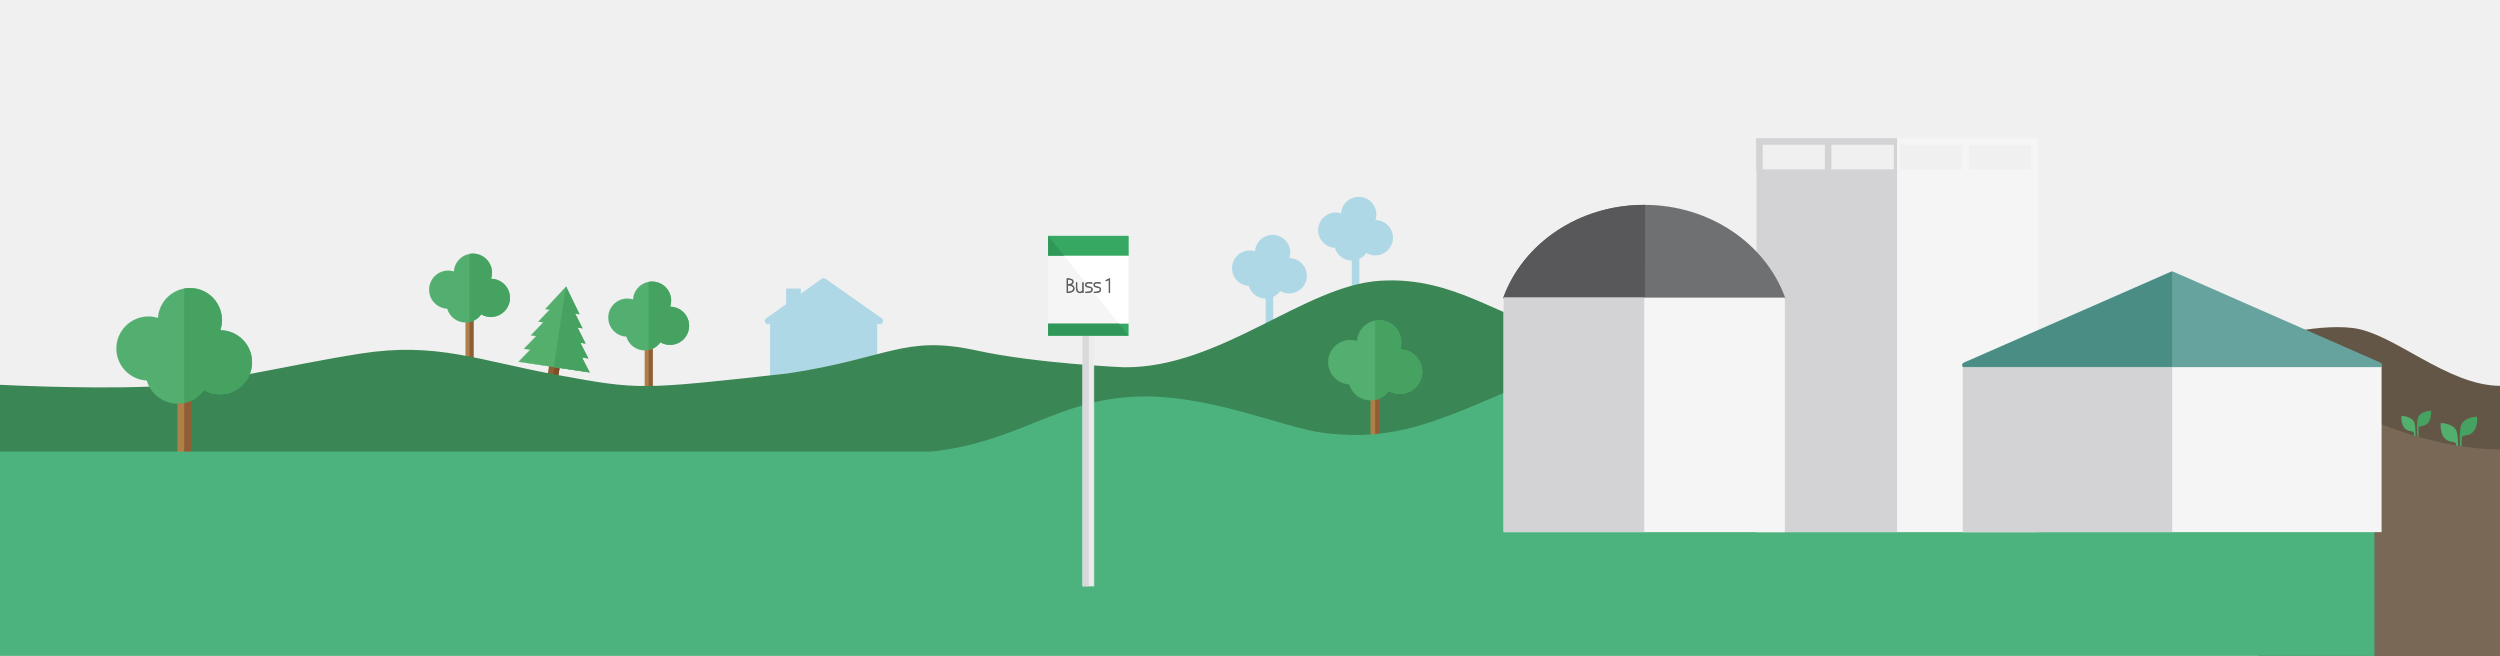
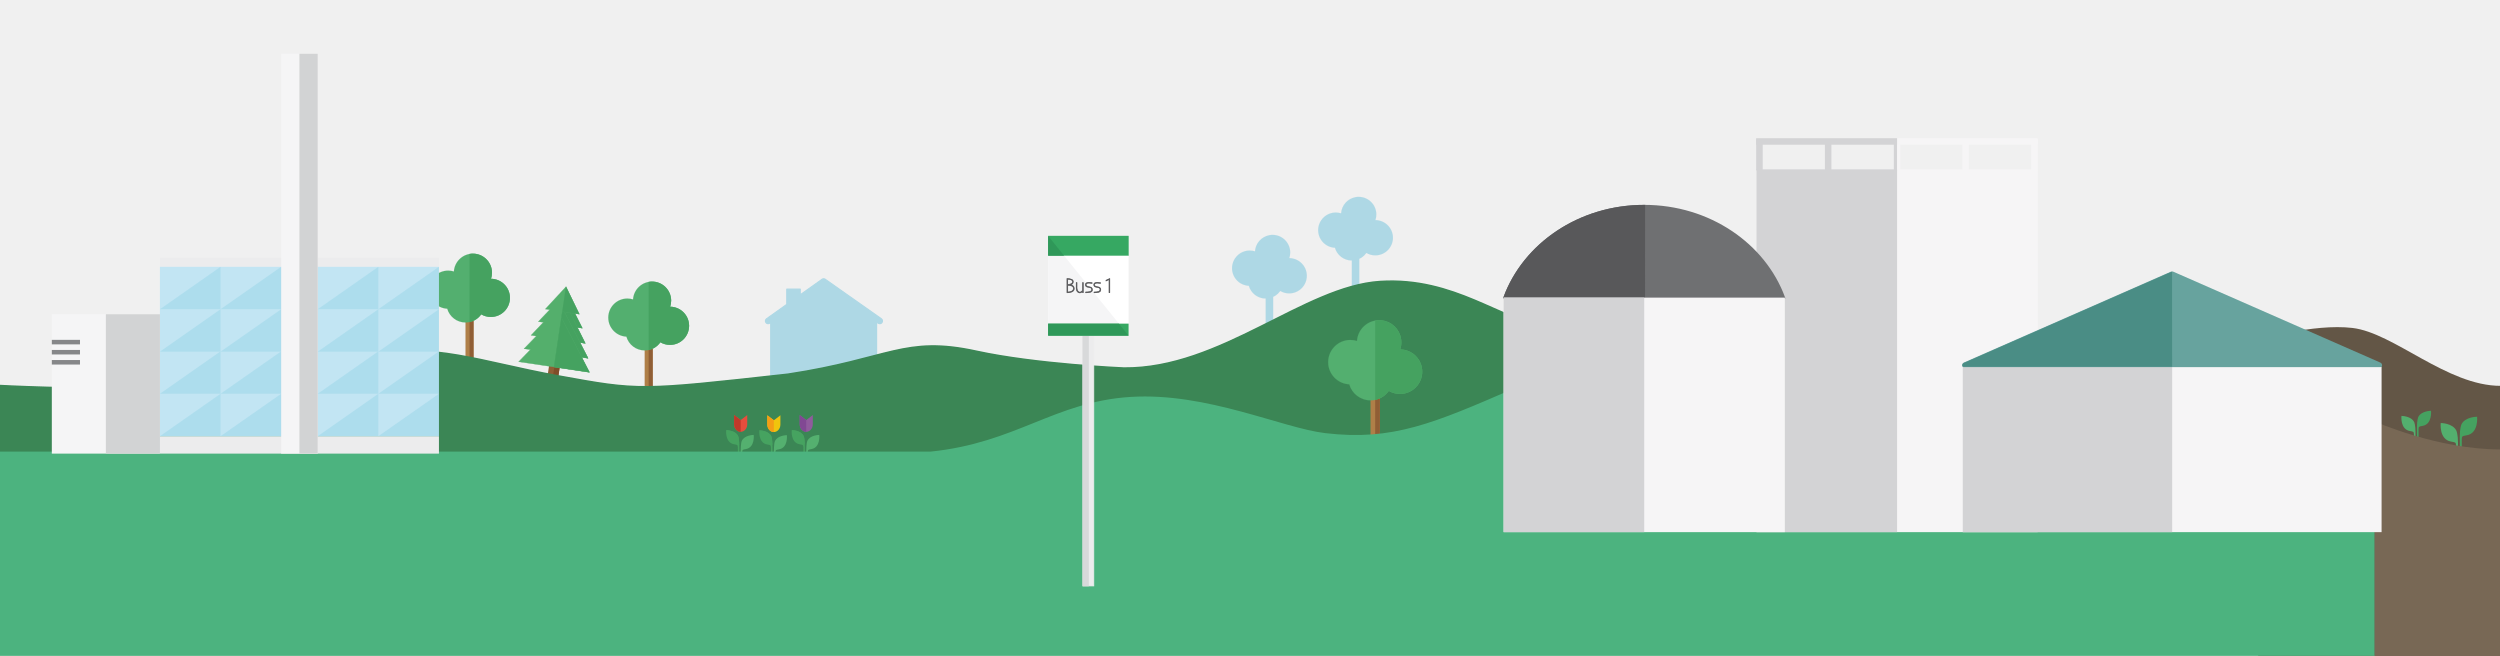
<svg xmlns="http://www.w3.org/2000/svg" version="1.1" id="Lager_1" x="0px" y="0px" width="841.891px" height="220.873px" viewBox="0 0 841.891 220.873" enable-background="new 0 0 841.891 220.873" xml:space="preserve">
-   <path fill="#AED8E5" stroke="#AED8E5" stroke-width="0.024" stroke-linecap="round" stroke-linejoin="round" stroke-miterlimit="10" d="  M420.844,84.376c0.622,0,1.221,0.096,1.782,0.271c0.176-2.742,2.217-4.97,4.867-5.448c0-0.001,0-0.009,0-0.009  c0.385-0.11,1.057-0.093,1.057-0.093c3.277,0,5.936,2.657,5.936,5.937c0,0.664-0.109,1.3-0.31,1.896  c3.263,0.019,5.902,2.668,5.902,5.936c0,3.279-2.657,5.937-5.937,5.937c-1.1,0-2.127-0.299-3.01-0.819  c-0.188,0.271-0.406,0.519-0.636,0.755c-0.053,0.053-0.104,0.105-0.157,0.157c-0.233,0.221-0.48,0.428-0.747,0.609  c-0.043,0.029-0.089,0.054-0.133,0.082c-0.245,0.157-0.5,0.294-0.766,0.413c-0.006,0.004-0.01,0.009-0.017,0.011h0.07v12.134h-1.255  h-1.254v-11.609c-2.7-0.008-4.978-1.819-5.688-4.293c-3.144-0.153-5.643-2.75-5.643-5.93  C414.907,87.034,417.565,84.376,420.844,84.376z" />
-   <path fill="#AED8E5" stroke="#AED8E5" stroke-width="0.024" stroke-linecap="round" stroke-linejoin="round" stroke-miterlimit="10" d="  M449.844,71.571c0.622,0,1.221,0.096,1.782,0.271c0.176-2.742,2.217-4.97,4.867-5.448c0-0.001,0-0.009,0-0.009  c0.385-0.11,1.057-0.093,1.057-0.093c3.277,0,5.936,2.657,5.936,5.937c0,0.664-0.109,1.3-0.31,1.896  c3.263,0.019,5.902,2.668,5.902,5.936c0,3.279-2.657,5.937-5.937,5.937c-1.1,0-2.127-0.299-3.01-0.819  c-0.188,0.271-0.406,0.519-0.636,0.755c-0.053,0.053-0.104,0.105-0.157,0.157c-0.233,0.221-0.48,0.428-0.747,0.609  c-0.043,0.029-0.089,0.054-0.133,0.082c-0.245,0.157-0.5,0.294-0.766,0.413c-0.006,0.004-0.01,0.009-0.017,0.011h0.07V99.34h-1.255  h-1.254V87.73c-2.7-0.008-4.978-1.819-5.688-4.293c-3.144-0.153-5.643-2.75-5.643-5.93  C443.907,74.229,446.565,71.571,449.844,71.571z" />
-   <path fill="#AED8E5" stroke="#AED8E5" stroke-width="0.404" stroke-linecap="round" stroke-linejoin="round" stroke-miterlimit="10" d="  M296.794,107.349l-18.9-13.301c-0.315-0.222-0.736-0.222-1.051,0.004l-7.366,5.24v-1.915h-4.52v5.131l-6.809,4.844  c-0.409,0.291-0.505,0.859-0.214,1.269c0.292,0.409,0.858,0.506,1.269,0.213l0.345-0.244v18.402h35.646v-18.544l0.554,0.39  c0.159,0.111,0.342,0.165,0.522,0.165c0.286,0,0.567-0.134,0.745-0.386C297.303,108.205,297.204,107.638,296.794,107.349z" />
+   <path fill="#AED8E5" stroke="#AED8E5" stroke-width="0.024" stroke-linecap="round" stroke-linejoin="round" stroke-miterlimit="10" d="  M420.844,84.376c0.622,0,1.221,0.096,1.782,0.271c0.176-2.742,2.217-4.97,4.866-5.448c0-0.001,0-0.009,0-0.009  c0.386-0.11,1.058-0.093,1.058-0.093c3.276,0,5.936,2.657,5.936,5.937c0,0.664-0.108,1.3-0.31,1.896  c3.263,0.019,5.901,2.668,5.901,5.936c0,3.279-2.656,5.937-5.937,5.937c-1.1,0-2.127-0.299-3.01-0.819  c-0.188,0.271-0.406,0.519-0.637,0.755c-0.053,0.053-0.104,0.105-0.156,0.157c-0.233,0.221-0.48,0.428-0.747,0.609  c-0.043,0.029-0.089,0.054-0.134,0.082c-0.244,0.157-0.5,0.294-0.766,0.413c-0.006,0.004-0.01,0.009-0.017,0.011h0.069v12.134  h-1.255h-1.254v-11.609c-2.7-0.008-4.978-1.819-5.688-4.293c-3.145-0.153-5.644-2.75-5.644-5.93  C414.907,87.034,417.565,84.376,420.844,84.376z" />
+   <path fill="#AED8E5" stroke="#AED8E5" stroke-width="0.024" stroke-linecap="round" stroke-linejoin="round" stroke-miterlimit="10" d="  M449.844,71.571c0.622,0,1.221,0.096,1.782,0.271c0.176-2.742,2.217-4.97,4.866-5.448c0-0.001,0-0.009,0-0.009  c0.386-0.11,1.058-0.093,1.058-0.093c3.276,0,5.936,2.657,5.936,5.937c0,0.664-0.108,1.3-0.31,1.896  c3.263,0.019,5.901,2.668,5.901,5.936c0,3.279-2.656,5.937-5.937,5.937c-1.1,0-2.127-0.299-3.01-0.819  c-0.188,0.271-0.406,0.519-0.637,0.755c-0.053,0.053-0.104,0.105-0.156,0.157c-0.233,0.221-0.48,0.428-0.747,0.609  c-0.043,0.029-0.089,0.054-0.134,0.082c-0.244,0.157-0.5,0.294-0.766,0.413c-0.006,0.004-0.01,0.009-0.017,0.011h0.069V99.34h-1.255  h-1.254V87.73c-2.7-0.008-4.978-1.819-5.688-4.293c-3.145-0.153-5.644-2.75-5.644-5.93  C443.906,74.229,446.565,71.571,449.844,71.571z" />
+   <path fill="#AED8E5" stroke="#AED8E5" stroke-width="0.404" stroke-linecap="round" stroke-linejoin="round" stroke-miterlimit="10" d="  M296.794,107.349l-18.9-13.301c-0.314-0.222-0.735-0.222-1.051,0.004l-7.366,5.24v-1.915h-4.52v5.131l-6.81,4.844  c-0.408,0.291-0.505,0.859-0.214,1.269c0.292,0.409,0.858,0.506,1.27,0.213l0.345-0.244v18.402h35.646v-18.544l0.555,0.39  c0.159,0.111,0.342,0.165,0.521,0.165c0.286,0,0.567-0.134,0.745-0.386C297.303,108.205,297.204,107.638,296.794,107.349z" />
  <g>
    <g id="Träd_14_">
-       <rect x="156.758" y="108.027" fill="#AF7F48" width="2.71" height="13.112" />
-       <rect x="158.112" y="108.027" fill="#905E35" width="1.355" height="13.112" />
-       <path fill="#53AF6F" stroke="#53AF6F" stroke-width="0.026" stroke-linecap="round" stroke-linejoin="round" stroke-miterlimit="10" d="    M144.513,97.549c0-3.543,2.872-6.415,6.415-6.415c0.671,0,1.318,0.104,1.926,0.294c0.215-3.349,2.998-5.998,6.4-5.998    c3.543,0,6.415,2.872,6.415,6.415c0,0.717-0.119,1.405-0.336,2.049c3.526,0.021,6.379,2.885,6.379,6.415    c0,3.544-2.872,6.415-6.415,6.415c-1.188,0-2.3-0.323-3.253-0.886c-1.159,1.667-3.087,2.758-5.27,2.758    c-2.927,0-5.395-1.961-6.165-4.64C147.215,103.79,144.513,100.985,144.513,97.549z" />
-       <path fill="#45A260" stroke="#45A260" stroke-width="0.026" stroke-linecap="round" stroke-linejoin="round" stroke-miterlimit="10" d="    M159.255,85.43c3.543,0,6.415,2.872,6.415,6.415c0,0.717-0.119,1.405-0.336,2.049c3.526,0.021,6.379,2.885,6.379,6.415    c0,3.544-2.872,6.415-6.415,6.415c-1.188,0-2.3-0.323-3.253-0.886c-0.915,1.316-2.311,2.274-3.932,2.618c0,0,0-22.788,0-22.926    C158.528,85.411,159.255,85.43,159.255,85.43z" />
+       <rect x="156.758" y="108.027" fill="#AF7F48" width="2.71" height="13.113" />
+       <rect x="158.112" y="108.027" fill="#905E35" width="1.355" height="13.113" />
+       <path fill="#53AF6F" stroke="#53AF6F" stroke-width="0.026" stroke-linecap="round" stroke-linejoin="round" stroke-miterlimit="10" d="    M144.513,97.549c0-3.543,2.872-6.415,6.415-6.415c0.671,0,1.318,0.104,1.926,0.294c0.215-3.349,2.998-5.998,6.4-5.998    c3.543,0,6.415,2.872,6.415,6.415c0,0.717-0.119,1.405-0.336,2.049c3.525,0.021,6.379,2.885,6.379,6.415    c0,3.544-2.872,6.415-6.415,6.415c-1.188,0-2.3-0.323-3.253-0.886c-1.159,1.667-3.087,2.758-5.271,2.758    c-2.927,0-5.395-1.961-6.165-4.64C147.215,103.79,144.513,100.985,144.513,97.549z" />
+       <path fill="#45A260" stroke="#45A260" stroke-width="0.026" stroke-linecap="round" stroke-linejoin="round" stroke-miterlimit="10" d="    M159.255,85.43c3.543,0,6.415,2.872,6.415,6.415c0,0.717-0.119,1.405-0.336,2.049c3.525,0.021,6.379,2.885,6.379,6.415    c0,3.544-2.872,6.415-6.415,6.415c-1.188,0-2.3-0.323-3.253-0.886c-0.915,1.316-2.312,2.274-3.933,2.618c0,0,0-22.788,0-22.926    C158.528,85.411,159.255,85.43,159.255,85.43z" />
    </g>
    <g id="Träd_15_">
-       <rect x="217.091" y="117.434" fill="#AF7F48" width="2.71" height="13.112" />
-       <rect x="218.445" y="117.434" fill="#905E35" width="1.355" height="13.112" />
-       <path fill="#53AF6F" stroke="#53AF6F" stroke-width="0.026" stroke-linecap="round" stroke-linejoin="round" stroke-miterlimit="10" d="    M204.846,106.955c0-3.543,2.872-6.415,6.415-6.415c0.671,0,1.318,0.104,1.926,0.294c0.215-3.349,2.998-5.998,6.4-5.998    c3.543,0,6.415,2.872,6.415,6.415c0,0.717-0.119,1.405-0.336,2.049c3.526,0.021,6.379,2.885,6.379,6.415    c0,3.544-2.872,6.415-6.415,6.415c-1.188,0-2.3-0.323-3.253-0.886c-1.159,1.667-3.087,2.758-5.27,2.758    c-2.927,0-5.395-1.961-6.165-4.64C207.548,113.196,204.846,110.392,204.846,106.955z" />
-       <path fill="#45A260" stroke="#45A260" stroke-width="0.026" stroke-linecap="round" stroke-linejoin="round" stroke-miterlimit="10" d="    M219.588,94.836c3.543,0,6.415,2.872,6.415,6.415c0,0.717-0.119,1.405-0.336,2.049c3.526,0.021,6.379,2.885,6.379,6.415    c0,3.544-2.872,6.415-6.415,6.415c-1.188,0-2.3-0.323-3.253-0.886c-0.915,1.316-2.311,2.274-3.932,2.618c0,0,0-22.788,0-22.926    C218.861,94.817,219.588,94.836,219.588,94.836z" />
-     </g>
-     <g>
-       <g>
-         <rect x="185.302" y="112.614" transform="matrix(-0.9891 -0.1473 0.1473 -0.9891 354.4233 267.4051)" fill="#8E5E35" width="3.62" height="15.931" />
-         <rect x="187.102" y="112.748" transform="matrix(-0.9891 -0.1472 0.1472 -0.9891 356.1923 267.792)" fill="#7F4D28" width="1.811" height="15.931" />
+       <rect x="217.091" y="117.435" fill="#AF7F48" width="2.71" height="13.111" />
+       <rect x="218.445" y="117.435" fill="#905E35" width="1.355" height="13.111" />
+       <path fill="#53AF6F" stroke="#53AF6F" stroke-width="0.026" stroke-linecap="round" stroke-linejoin="round" stroke-miterlimit="10" d="    M204.846,106.955c0-3.543,2.872-6.415,6.415-6.415c0.671,0,1.318,0.104,1.926,0.294c0.215-3.349,2.998-5.998,6.4-5.998    c3.543,0,6.415,2.872,6.415,6.415c0,0.717-0.119,1.405-0.336,2.049c3.525,0.021,6.379,2.885,6.379,6.415    c0,3.544-2.872,6.415-6.415,6.415c-1.188,0-2.3-0.322-3.253-0.886c-1.159,1.667-3.087,2.758-5.271,2.758    c-2.927,0-5.395-1.961-6.165-4.64C207.548,113.196,204.846,110.392,204.846,106.955z" />
+       <path fill="#45A260" stroke="#45A260" stroke-width="0.026" stroke-linecap="round" stroke-linejoin="round" stroke-miterlimit="10" d="    M219.588,94.836c3.543,0,6.415,2.872,6.415,6.415c0,0.717-0.119,1.405-0.336,2.049c3.525,0.021,6.379,2.885,6.379,6.415    c0,3.544-2.872,6.415-6.415,6.415c-1.188,0-2.3-0.322-3.253-0.886c-0.915,1.315-2.312,2.274-3.933,2.618c0,0,0-22.788,0-22.926    C218.861,94.817,219.588,94.836,219.588,94.836z" />
+     </g>
+     <g>
+       <g>
+         <rect x="185.302" y="112.612" transform="matrix(0.9891 0.1473 -0.1473 0.9891 19.8039 -26.2482)" fill="#8E5E35" width="3.62" height="15.932" />
+         <rect x="187.097" y="112.755" transform="matrix(0.9891 0.1472 -0.1472 0.9891 19.8228 -26.3645)" fill="#7F4D28" width="1.811" height="15.93" />
      </g>
      <g>
        <polygon fill="#54AF6C" stroke="#54AF6C" stroke-width="0.074" stroke-miterlimit="10" points="181.269,108.312      196.105,110.521 190.254,98.897    " />
        <polygon fill="#45A260" stroke="#45A260" stroke-width="0.083" stroke-linecap="round" stroke-linejoin="round" stroke-miterlimit="10" points="     196.105,110.521 190.254,98.897 188.688,109.417    " />
      </g>
      <g>
        <polygon fill="#54AF6C" stroke="#54AF6C" stroke-width="0.091" stroke-miterlimit="10" points="178.824,112.911      197.105,115.632 189.905,101.236    " />
        <polygon fill="#45A260" stroke="#45A260" stroke-width="0.103" stroke-linecap="round" stroke-linejoin="round" stroke-miterlimit="10" points="     197.105,115.632 189.905,101.236 187.964,114.271    " />
      </g>
      <g>
        <polygon fill="#54AF6C" stroke="#54AF6C" stroke-width="0.106" stroke-miterlimit="10" points="176.477,117.438      198.032,120.646 189.49,104.027    " />
        <polygon fill="#45A260" stroke="#45A260" stroke-width="0.12" stroke-linecap="round" stroke-linejoin="round" stroke-miterlimit="10" points="     198.032,120.646 189.49,104.027 187.255,119.042    " />
      </g>
      <g>
        <polygon fill="#54AF6C" stroke="#54AF6C" stroke-width="0.117" stroke-miterlimit="10" points="174.677,121.819      198.478,125.362 189.046,107.011    " />
        <polygon fill="#45A260" stroke="#45A260" stroke-width="0.132" stroke-linecap="round" stroke-linejoin="round" stroke-miterlimit="10" points="     198.478,125.362 189.046,107.011 186.578,123.591    " />
      </g>
      <g>
        <polygon fill="#54AF6C" stroke="#54AF6C" stroke-width="0.058" stroke-miterlimit="10" points="183.602,104.088      195.104,105.801 190.605,96.534    " />
        <polygon fill="#45A260" stroke="#45A260" stroke-width="0.066" stroke-linecap="round" stroke-linejoin="round" stroke-miterlimit="10" points="     195.104,105.801 190.605,96.534 189.353,104.944    " />
      </g>
    </g>
  </g>
-   <path fill="#635646" d="M760.446,114.437c0,0,18.59-5.551,31.75-4c14,1.65,31.812,19.5,49.906,19.5v90.937h-81.656V114.437z" />
-   <path fill="#3B8655" stroke="#3B8655" stroke-width="0.506" stroke-linecap="round" stroke-linejoin="round" stroke-miterlimit="10" d="  M723.631,125.028l-0.244,0.272h-9.216c-20.342,0-37.002-17.458-52.354-26.663c-29.344-17.595-54.953-13.862-77.363-4.12  c-27.488,11.952-41.331,17.915-64.008,15.233c-14.918-1.763-30.562-16.514-55.634-14.953c-25.641,1.596-53.701,29.473-86.367,29.14  c0,0-29.392-1.242-49.667-5.667c-24.316-5.308-29.174,2.564-63.421,7.737c-50.035,5.548-50.035,5.548-77.246,0.597  c-27.21-4.953-41.023-11.283-66.633-7.281c-25.609,4.003-48.362,10.271-71.399,11.137c-23.036,0.863-50.996-0.676-50.996-0.676  l-0.053,76.418h0.053" />
+   <path fill="#635646" d="M760.446,114.437c0,0,18.59-5.55,31.75-4c14,1.65,31.812,19.5,49.906,19.5v90.938h-81.656V114.437z" />
+   <path fill="#3B8655" stroke="#3B8655" stroke-width="0.506" stroke-linecap="round" stroke-linejoin="round" stroke-miterlimit="10" d="  M723.631,125.028l-0.244,0.271h-9.216c-20.343,0-37.003-17.458-52.354-26.663c-29.344-17.595-54.953-13.862-77.363-4.12  c-27.487,11.952-41.331,17.916-64.008,15.233c-14.918-1.763-30.562-16.514-55.634-14.953c-25.641,1.596-53.701,29.474-86.367,29.14  c0,0-29.392-1.242-49.667-5.666c-24.315-5.309-29.174,2.563-63.421,7.736c-50.035,5.549-50.035,5.549-77.246,0.598  c-27.21-4.953-41.022-11.283-66.633-7.281c-25.608,4.003-48.361,10.271-71.398,11.137c-23.036,0.863-50.996-0.676-50.996-0.676  l-0.054,76.418h0.054" />
+   <g>
+     <g>
+       <g>
+         <path fill="#54B06F" d="M271.507,152.188c0.005-0.427,0.003-2.919,0.381-3.726c0.93-1.987,4.004-1.998,4.004-1.998     s0.479,4.21-2.622,4.762c-1.213,0.214-1.149,0.221-1.264,1.006l0.004,0.922l-0.5,0.002L271.507,152.188z" />
+       </g>
+     </g>
+     <g>
+       <g>
+         <path fill="#46A360" d="M271.049,150.554c-0.007-0.426-0.024-2.918-0.407-3.723c-0.945-1.98-4.02-1.969-4.02-1.969     s-0.449,4.214,2.657,4.741c1.215,0.207,1.15,0.214,1.271,0.999l0.009,2.556l0.5-0.001L271.049,150.554z" />
+       </g>
+       <g>
+         <path fill="#46A360" d="M271.032,149.809c-0.028-0.927-0.113-2.396-0.391-2.978c-0.945-1.98-4.02-1.969-4.02-1.969" />
+       </g>
+     </g>
+     <path fill="#905B9D" d="M273.713,139.769v3.125c0,1.393-0.988,2.523-2.206,2.523l0,0c-1.219,0-2.206-1.131-2.206-2.523v-3.125   l2.206,1.686L273.713,139.769z" />
+     <path fill="#814893" d="M271.507,145.417L271.507,145.417c-1.219,0-2.206-1.131-2.206-2.523v-3.125l2.206,1.686V145.417z" />
+   </g>
  <g id="Träd_17_">
    <rect x="461.527" y="134.147" fill="#AF7F48" width="3.152" height="15.256" />
    <rect x="463.102" y="134.147" fill="#905E35" width="1.577" height="15.256" />
-     <path fill="#53AF6F" stroke="#53AF6F" stroke-width="0.043" stroke-linecap="round" stroke-linejoin="round" stroke-miterlimit="10" d="   M447.28,121.955c0-4.121,3.341-7.464,7.464-7.464c0.78,0,1.533,0.121,2.241,0.344c0.249-3.896,3.486-6.98,7.445-6.98   c4.123,0,7.465,3.342,7.465,7.465c0,0.834-0.139,1.635-0.391,2.384c4.103,0.023,7.422,3.356,7.422,7.463   c0,4.123-3.342,7.465-7.465,7.465c-1.381,0-2.674-0.377-3.784-1.031c-1.348,1.939-3.591,3.209-6.132,3.209   c-3.405,0-6.275-2.281-7.171-5.398C450.423,129.218,447.28,125.953,447.28,121.955z" />
-     <path fill="#45A260" stroke="#45A260" stroke-width="0.043" stroke-linecap="round" stroke-linejoin="round" stroke-miterlimit="10" d="   M464.43,107.854c4.123,0,7.465,3.342,7.465,7.465c0,0.834-0.139,1.635-0.391,2.384c4.103,0.023,7.422,3.356,7.422,7.463   c0,4.123-3.342,7.465-7.465,7.465c-1.381,0-2.674-0.377-3.784-1.031c-1.064,1.531-2.688,2.646-4.574,3.047c0,0,0-26.515,0-26.674   C463.586,107.833,464.43,107.854,464.43,107.854z" />
-   </g>
-   <g id="Träd_16_">
-     <rect x="59.76" y="134.954" fill="#AF7F48" width="4.548" height="22.01" />
-     <rect x="62.033" y="134.954" fill="#905E35" width="2.274" height="22.01" />
-     <path fill="#53AF6F" stroke="#53AF6F" stroke-width="0.043" stroke-linecap="round" stroke-linejoin="round" stroke-miterlimit="10" d="   M39.206,117.364c0-5.947,4.82-10.768,10.768-10.768c1.127,0,2.213,0.173,3.233,0.494c0.36-5.621,5.031-10.069,10.743-10.069   c5.948,0,10.769,4.821,10.769,10.769c0,1.203-0.2,2.359-0.564,3.44c5.919,0.033,10.708,4.842,10.708,10.768   c0,5.947-4.821,10.768-10.77,10.768c-1.992,0-3.858-0.543-5.459-1.486c-1.945,2.797-5.181,4.629-8.846,4.629   c-4.913,0-9.055-3.291-10.348-7.787C43.741,127.841,39.206,123.132,39.206,117.364z" />
-     <path fill="#45A260" stroke="#45A260" stroke-width="0.043" stroke-linecap="round" stroke-linejoin="round" stroke-miterlimit="10" d="   M63.95,97.021c5.948,0,10.769,4.821,10.769,10.769c0,1.203-0.2,2.359-0.564,3.44c5.919,0.033,10.708,4.842,10.708,10.768   c0,5.947-4.821,10.768-10.77,10.768c-1.992,0-3.858-0.543-5.459-1.486c-1.536,2.209-3.878,3.816-6.6,4.395c0,0,0-38.251,0-38.482   C62.73,96.99,63.95,97.021,63.95,97.021z" />
-   </g>
-   <path fill="#4CB37F" d="M799.696,137.687c-25.479,1.392-90.315,11.717-118.757,14.39h-40.944c-20.339,0-37.001-8.124-52.351-17.329  c-29.345-17.596-54.954-13.861-77.362-4.121c-27.493,11.953-41.333,17.915-64.009,15.232c-14.526-1.717-39.878-13.793-65.491-12.197  c-25.64,1.596-38.564,15.482-67.376,18.415H-0.965v68.796l800.66,0.001" />
+     <path fill="#53AF6F" stroke="#53AF6F" stroke-width="0.043" stroke-linecap="round" stroke-linejoin="round" stroke-miterlimit="10" d="   M447.28,121.955c0-4.121,3.341-7.464,7.464-7.464c0.78,0,1.533,0.121,2.241,0.344c0.249-3.896,3.486-6.98,7.445-6.98   c4.123,0,7.465,3.341,7.465,7.464c0,0.834-0.139,1.636-0.391,2.385c4.103,0.023,7.422,3.355,7.422,7.463   c0,4.123-3.342,7.465-7.465,7.465c-1.382,0-2.675-0.377-3.784-1.031c-1.349,1.939-3.591,3.209-6.132,3.209   c-3.405,0-6.275-2.281-7.172-5.397C450.423,129.218,447.28,125.953,447.28,121.955z" />
+     <path fill="#45A260" stroke="#45A260" stroke-width="0.043" stroke-linecap="round" stroke-linejoin="round" stroke-miterlimit="10" d="   M464.43,107.854c4.123,0,7.465,3.342,7.465,7.465c0,0.834-0.139,1.635-0.391,2.384c4.103,0.022,7.422,3.356,7.422,7.463   c0,4.123-3.342,7.465-7.465,7.465c-1.382,0-2.675-0.377-3.784-1.03c-1.064,1.53-2.688,2.646-4.574,3.047c0,0,0-26.516,0-26.674   C463.586,107.833,464.43,107.854,464.43,107.854z" />
+   </g>
+   <g>
+     <g>
+       <g>
+         <path fill="#54B06F" d="M260.6,152.267c0.005-0.428,0.003-2.919,0.381-3.727c0.93-1.986,4.004-1.997,4.004-1.997     s0.479,4.21-2.622,4.761c-1.213,0.215-1.149,0.221-1.264,1.007l0.004,0.922l-0.5,0.001L260.6,152.267z" />
+       </g>
+     </g>
+     <g>
+       <g>
+         <path fill="#46A360" d="M260.141,150.632c-0.007-0.425-0.024-2.918-0.407-3.722c-0.945-1.98-4.02-1.97-4.02-1.97     s-0.449,4.215,2.657,4.742c1.215,0.207,1.15,0.214,1.271,0.998l0.009,2.557l0.5-0.002L260.141,150.632z" />
+       </g>
+       <g>
+         <path fill="#46A360" d="M260.125,149.888c-0.028-0.928-0.113-2.395-0.391-2.978c-0.945-1.98-4.02-1.97-4.02-1.97" />
+       </g>
+     </g>
+     <path fill="#F0C40D" d="M262.806,139.847v3.125c0,1.394-0.988,2.523-2.206,2.523l0,0c-1.219,0-2.206-1.13-2.206-2.523v-3.125   l2.206,1.686L262.806,139.847z" />
+     <path fill="#F49D16" d="M260.6,145.495L260.6,145.495c-1.219,0-2.206-1.13-2.206-2.523v-3.125l2.206,1.686V145.495z" />
+   </g>
+   <g>
+     <g>
+       <g>
+         <path fill="#54B06F" d="M249.431,152.188c0.005-0.428,0.003-2.919,0.381-3.727c0.93-1.986,4.004-1.998,4.004-1.998     s0.479,4.211-2.622,4.762c-1.213,0.215-1.149,0.221-1.264,1.007l0.004,0.921l-0.5,0.002L249.431,152.188z" />
+       </g>
+     </g>
+     <g>
+       <g>
+         <path fill="#46A360" d="M248.972,150.554c-0.007-0.425-0.024-2.918-0.407-3.722c-0.945-1.981-4.02-1.97-4.02-1.97     s-0.449,4.215,2.657,4.742c1.215,0.207,1.15,0.213,1.271,0.998l0.009,2.557l0.5-0.002L248.972,150.554z" />
+       </g>
+       <g>
+         <path fill="#46A360" d="M248.956,149.81c-0.028-0.928-0.113-2.396-0.391-2.979c-0.945-1.98-4.02-1.969-4.02-1.969" />
+       </g>
+     </g>
+     <path fill="#E74D3D" d="M251.637,139.769v3.125c0,1.394-0.987,2.523-2.206,2.523l0,0c-1.218,0-2.206-1.13-2.206-2.523v-3.125   l2.206,1.686L251.637,139.769z" />
+     <path fill="#BF392A" d="M249.431,145.417L249.431,145.417c-1.218,0-2.206-1.13-2.206-2.523v-3.125l2.206,1.686V145.417z" />
+   </g>
+   <path fill="#4CB37F" d="M799.696,137.687c-25.479,1.393-90.314,11.717-118.757,14.391h-40.944c-20.339,0-37.001-8.124-52.351-17.329  c-29.345-17.597-54.954-13.86-77.362-4.121c-27.493,11.953-41.333,17.915-64.009,15.231c-14.526-1.717-39.878-13.793-65.491-12.196  c-25.64,1.596-38.563,15.481-67.376,18.415H-0.965v68.796l800.659,0.001" />
  <g>
    <rect x="591.505" y="57.021" fill="#F6F5F6" width="94.705" height="122.18" />
    <rect x="591.398" y="46.929" fill="#D3D3D5" width="2.2" height="10.474" />
-     <rect x="614.552" y="46.929" fill="#D3D3D5" width="2.196" height="10.474" />
+     <rect x="614.552" y="46.929" fill="#D3D3D5" width="2.195" height="10.474" />
    <g>
      <rect x="637.758" y="46.929" fill="#D3D3D5" width="1.101" height="10.474" />
      <rect x="638.858" y="46.929" fill="#F6F5F6" width="1.099" height="10.474" />
    </g>
    <rect x="638.858" y="46.539" fill="#F6F5F6" width="47.352" height="2.199" />
    <rect x="591.398" y="46.539" fill="#D3D3D5" width="47.46" height="2.199" />
    <rect x="660.858" y="46.929" fill="#F6F5F6" width="2.2" height="10.474" />
    <rect x="684.012" y="46.929" fill="#F6F5F6" width="2.197" height="10.474" />
    <rect x="591.505" y="57.021" fill="#D3D3D5" width="47.354" height="122.18" />
  </g>
  <g>
    <path fill="#6F7072" stroke="#6F7072" stroke-width="0.606" stroke-miterlimit="10" d="M600.82,100.182   c-6.604-17.955-25.205-30.89-47.119-30.89s-40.515,12.936-47.118,30.89H600.82z" />
-     <path fill="#58585A" stroke="#58585A" stroke-width="0.606" stroke-linecap="round" stroke-miterlimit="10" d="M553.678,100.182   h-47.096c6.604-17.955,25.204-30.89,47.118-30.89L553.678,100.182z" />
+     <path fill="#58585A" stroke="#58585A" stroke-width="0.606" stroke-linecap="round" stroke-miterlimit="10" d="M553.678,100.182   h-47.097c6.604-17.955,25.204-30.89,47.118-30.89L553.678,100.182z" />
    <rect x="506.349" y="100.226" fill="#F6F5F6" width="94.705" height="78.976" />
    <rect x="506.349" y="100.226" fill="#D3D3D5" width="47.353" height="78.976" />
  </g>
  <g>
-     <rect x="364.684" y="113.035" fill="#ECECED" stroke="#ECECED" stroke-width="0.263" stroke-miterlimit="10" width="3.658" height="84.279" />
-     <rect x="364.684" y="113.035" fill="#D8D9DA" stroke="#D8D9DA" stroke-width="0.263" stroke-miterlimit="10" width="1.829" height="84.279" />
+     <rect x="364.684" y="113.035" fill="#ECECED" stroke="#ECECED" stroke-width="0.263" stroke-miterlimit="10" width="3.658" height="84.278" />
+     <rect x="364.684" y="113.035" fill="#D8D9DA" stroke="#D8D9DA" stroke-width="0.263" stroke-miterlimit="10" width="1.829" height="84.278" />
    <rect x="352.963" y="79.439" fill="#36A862" width="27.1" height="6.666" />
    <rect x="352.963" y="79.439" fill="#FFFFFF" width="27.1" height="33.596" />
    <polygon fill="#F5F5F6" points="380.063,113.035 352.963,113.035 352.963,79.439  " />
    <g>
-       <path fill="#58585A" stroke="#58585A" stroke-width="0.218" stroke-linecap="round" stroke-linejoin="round" stroke-miterlimit="10" d="    M359.305,98.586l-0.007-4.801c0.706,0.022,1.238,0.119,1.598,0.29c0.36,0.17,0.54,0.426,0.54,0.765s-0.096,0.591-0.287,0.755    c-0.191,0.163-0.423,0.264-0.696,0.3c0.359,0.032,0.666,0.157,0.918,0.376c0.253,0.219,0.38,0.539,0.38,0.96    s-0.208,0.751-0.625,0.989C360.708,98.459,360.102,98.581,359.305,98.586z M361.183,94.837c0-0.256-0.146-0.451-0.437-0.588    c-0.292-0.137-0.69-0.205-1.195-0.205v1.734C360.639,95.766,361.183,95.451,361.183,94.837z M361.497,97.192    c0-0.237-0.066-0.435-0.198-0.594c-0.132-0.16-0.31-0.273-0.533-0.342c-0.373-0.123-0.775-0.185-1.208-0.185v2.254    c0.369-0.005,0.688-0.047,0.956-0.127c0.269-0.079,0.471-0.181,0.607-0.304C361.371,97.663,361.497,97.429,361.497,97.192z" />
-       <path fill="#58585A" stroke="#58585A" stroke-width="0.218" stroke-linecap="round" stroke-linejoin="round" stroke-miterlimit="10" d="    M362.686,95.15l-0.007,1.804c0,0.382,0.092,0.716,0.276,1s0.413,0.427,0.689,0.427c0.275,0,0.579-0.189,0.911-0.566V95.15h0.253    v3.415h-0.253v-0.41c-0.296,0.319-0.616,0.478-0.963,0.478c-0.231,0-0.471-0.108-0.717-0.327c-0.132-0.119-0.24-0.294-0.324-0.525    c-0.084-0.232-0.126-0.506-0.126-0.82l0.006-1.81H362.686z" />
-       <path fill="#58585A" stroke="#58585A" stroke-width="0.218" stroke-linecap="round" stroke-linejoin="round" stroke-miterlimit="10" d="    M366.888,98.217c0.276-0.073,0.468-0.166,0.574-0.28c0.107-0.113,0.161-0.267,0.161-0.461c0-0.193-0.073-0.345-0.22-0.454    c-0.145-0.109-0.321-0.18-0.528-0.212c-0.208-0.031-0.414-0.067-0.622-0.105c-0.207-0.038-0.384-0.124-0.529-0.256    c-0.146-0.133-0.218-0.323-0.218-0.574c0-0.527,0.409-0.792,1.229-0.792c0.301,0,0.648,0.032,1.045,0.096v0.267    c-0.409-0.073-0.753-0.109-1.031-0.109c-0.277,0-0.513,0.039-0.707,0.119c-0.193,0.08-0.29,0.214-0.29,0.403    s0.073,0.335,0.219,0.437c0.146,0.103,0.322,0.174,0.529,0.212c0.207,0.039,0.415,0.083,0.625,0.134    c0.21,0.05,0.387,0.148,0.532,0.297c0.146,0.147,0.219,0.355,0.219,0.625c0,0.332-0.13,0.571-0.389,0.717    c-0.128,0.073-0.251,0.131-0.369,0.174c-0.118,0.044-0.275,0.072-0.472,0.086c-0.31,0.027-0.605,0.04-0.888,0.04h-0.171v-0.252    C366.18,98.326,366.614,98.29,366.888,98.217z" />
-       <path fill="#58585A" stroke="#58585A" stroke-width="0.218" stroke-linecap="round" stroke-linejoin="round" stroke-miterlimit="10" d="    M369.708,98.217c0.276-0.073,0.468-0.166,0.574-0.28c0.107-0.113,0.161-0.267,0.161-0.461c0-0.193-0.073-0.345-0.22-0.454    c-0.146-0.109-0.321-0.18-0.528-0.212c-0.207-0.031-0.414-0.067-0.621-0.105c-0.208-0.038-0.384-0.124-0.529-0.256    c-0.146-0.133-0.219-0.323-0.219-0.574c0-0.527,0.41-0.792,1.229-0.792c0.301,0,0.649,0.032,1.045,0.096v0.267    c-0.41-0.073-0.753-0.109-1.031-0.109c-0.277,0-0.514,0.039-0.707,0.119s-0.29,0.214-0.29,0.403s0.073,0.335,0.22,0.437    c0.145,0.103,0.321,0.174,0.529,0.212c0.206,0.039,0.414,0.083,0.624,0.134c0.209,0.05,0.387,0.148,0.532,0.297    c0.146,0.147,0.219,0.355,0.219,0.625c0,0.332-0.13,0.571-0.389,0.717c-0.128,0.073-0.251,0.131-0.369,0.174    c-0.119,0.044-0.275,0.072-0.472,0.086c-0.309,0.027-0.605,0.04-0.887,0.04h-0.171v-0.252    C369,98.326,369.434,98.29,369.708,98.217z" />
+       <path fill="#58585A" stroke="#58585A" stroke-width="0.218" stroke-linecap="round" stroke-linejoin="round" stroke-miterlimit="10" d="    M359.305,98.586l-0.007-4.801c0.706,0.022,1.238,0.119,1.598,0.29c0.36,0.17,0.54,0.426,0.54,0.765    c0,0.339-0.096,0.591-0.287,0.755c-0.19,0.163-0.423,0.264-0.695,0.3c0.358,0.032,0.666,0.157,0.918,0.376    c0.253,0.219,0.38,0.539,0.38,0.96s-0.208,0.751-0.625,0.989C360.708,98.459,360.102,98.581,359.305,98.586z M361.183,94.837    c0-0.256-0.146-0.451-0.437-0.588c-0.292-0.137-0.69-0.205-1.195-0.205v1.734C360.639,95.766,361.183,95.451,361.183,94.837z     M361.497,97.192c0-0.237-0.066-0.435-0.198-0.594c-0.132-0.16-0.311-0.273-0.533-0.342c-0.373-0.123-0.774-0.185-1.208-0.185    v2.254c0.369-0.005,0.688-0.047,0.956-0.127c0.27-0.079,0.471-0.181,0.607-0.304C361.371,97.663,361.497,97.429,361.497,97.192z" />
+       <path fill="#58585A" stroke="#58585A" stroke-width="0.218" stroke-linecap="round" stroke-linejoin="round" stroke-miterlimit="10" d="    M362.686,95.15l-0.007,1.804c0,0.382,0.092,0.716,0.276,1c0.184,0.284,0.413,0.427,0.688,0.427s0.579-0.189,0.911-0.566V95.15    h0.253v3.415h-0.253v-0.41c-0.296,0.319-0.616,0.478-0.963,0.478c-0.231,0-0.471-0.108-0.717-0.327    c-0.132-0.119-0.24-0.294-0.324-0.525c-0.084-0.232-0.126-0.506-0.126-0.82l0.006-1.81L362.686,95.15L362.686,95.15z" />
+       <path fill="#58585A" stroke="#58585A" stroke-width="0.218" stroke-linecap="round" stroke-linejoin="round" stroke-miterlimit="10" d="    M366.888,98.217c0.276-0.073,0.468-0.166,0.574-0.28c0.106-0.113,0.161-0.267,0.161-0.461c0-0.193-0.073-0.345-0.221-0.454    c-0.145-0.109-0.32-0.18-0.527-0.212c-0.208-0.031-0.414-0.067-0.622-0.105c-0.207-0.038-0.384-0.124-0.529-0.256    c-0.146-0.133-0.218-0.323-0.218-0.574c0-0.527,0.409-0.792,1.229-0.792c0.302,0,0.648,0.032,1.045,0.096v0.267    c-0.408-0.073-0.753-0.109-1.03-0.109s-0.514,0.039-0.707,0.119s-0.29,0.214-0.29,0.403s0.073,0.335,0.219,0.437    c0.146,0.103,0.322,0.174,0.529,0.212c0.207,0.039,0.415,0.083,0.625,0.134c0.21,0.05,0.387,0.148,0.532,0.297    c0.146,0.147,0.219,0.355,0.219,0.625c0,0.332-0.13,0.571-0.39,0.717c-0.128,0.073-0.251,0.131-0.368,0.174    c-0.118,0.044-0.275,0.072-0.473,0.086c-0.31,0.027-0.604,0.04-0.888,0.04h-0.171v-0.252    C366.18,98.326,366.614,98.29,366.888,98.217z" />
+       <path fill="#58585A" stroke="#58585A" stroke-width="0.218" stroke-linecap="round" stroke-linejoin="round" stroke-miterlimit="10" d="    M369.708,98.217c0.275-0.073,0.468-0.166,0.574-0.28c0.106-0.113,0.16-0.267,0.16-0.461c0-0.193-0.072-0.345-0.22-0.454    c-0.146-0.109-0.321-0.18-0.528-0.212c-0.207-0.031-0.414-0.067-0.62-0.105c-0.208-0.038-0.385-0.124-0.529-0.256    c-0.146-0.133-0.219-0.323-0.219-0.574c0-0.527,0.409-0.792,1.229-0.792c0.301,0,0.649,0.032,1.045,0.096v0.267    c-0.41-0.073-0.753-0.109-1.031-0.109c-0.276,0-0.514,0.039-0.707,0.119c-0.192,0.08-0.29,0.214-0.29,0.403    s0.073,0.335,0.221,0.437c0.145,0.103,0.32,0.174,0.528,0.212c0.206,0.039,0.414,0.083,0.624,0.134    c0.209,0.05,0.388,0.148,0.532,0.297c0.146,0.147,0.219,0.355,0.219,0.625c0,0.332-0.13,0.571-0.389,0.717    c-0.128,0.073-0.251,0.131-0.369,0.174c-0.119,0.044-0.274,0.072-0.472,0.086c-0.309,0.027-0.605,0.04-0.887,0.04h-0.171v-0.252    C369,98.326,369.434,98.29,369.708,98.217z" />
      <path fill="#58585A" stroke="#58585A" stroke-width="0.218" stroke-linecap="round" stroke-linejoin="round" stroke-miterlimit="10" d="    M373.728,98.565h-0.26v-4.398l-1.024,0.465v-0.253l1.284-0.594V98.565z" />
    </g>
    <rect x="352.963" y="79.439" fill="#36A862" width="27.1" height="6.666" />
    <rect x="352.963" y="108.987" fill="#36A862" width="27.1" height="4.048" />
    <polygon fill="#2F9859" points="358.34,86.105 352.963,86.105 352.963,79.439 352.963,79.439  " />
    <polygon fill="#2F9859" points="380.063,113.035 352.963,113.035 352.963,108.987 376.797,108.987  " />
  </g>
  <g>
    <g>
      <g>
-         <path fill="#45A260" d="M829.013,151.261v-3.361c0.06-1,0.073-1.042,1.671-1.317c4.088-0.697,3.49-6.245,3.49-6.245     s-4.048-0.01-5.288,2.599c0,0-0.538,1.278-0.538,4.093v4.232H829.013z" />
-       </g>
-     </g>
-     <g>
-       <g>
-         <path fill="#53AF6E" d="M827.085,151.261v-1.24c-0.062-1-0.074-1.044-1.672-1.317c-4.086-0.699-3.488-6.245-3.488-6.245     s4.047-0.011,5.287,2.599c0,0,0.538,1.28,0.538,4.091v2.113H827.085z" />
-       </g>
-     </g>
-   </g>
-   <g>
-     <g>
-       <g>
-         <path fill="#45A260" d="M814.467,147.22v-2.731c0.05-0.813,0.059-0.849,1.358-1.071c3.322-0.567,2.837-5.077,2.837-5.077     s-3.291-0.008-4.299,2.112c0,0-0.438,1.04-0.438,3.326v3.441H814.467z" />
-       </g>
-     </g>
-     <g>
-       <g>
-         <path fill="#53AF6E" d="M812.9,147.22v-1.007c-0.05-0.814-0.06-0.849-1.358-1.071c-3.323-0.568-2.838-5.077-2.838-5.077     s3.291-0.009,4.301,2.112c0,0,0.436,1.04,0.436,3.326v1.717H812.9z" />
-       </g>
-     </g>
-   </g>
-   <path fill="#786855" d="M799.696,141.937c0,0,21.098,9.41,42.195,9.41v69.526h-42.195V141.937z" />
+         <path fill="#45A260" d="M829.013,151.261v-3.361c0.06-1,0.073-1.041,1.671-1.316c4.088-0.697,3.49-6.245,3.49-6.245     s-4.048-0.01-5.288,2.599c0,0-0.538,1.278-0.538,4.094v4.232h0.665V151.261z" />
+       </g>
+     </g>
+     <g>
+       <g>
+         <path fill="#53AF6E" d="M827.085,151.261v-1.24c-0.062-1-0.074-1.043-1.673-1.316c-4.086-0.699-3.487-6.245-3.487-6.245     s4.047-0.011,5.287,2.599c0,0,0.538,1.28,0.538,4.092v2.113h-0.665V151.261z" />
+       </g>
+     </g>
+   </g>
+   <g>
+     <g>
+       <g>
+         <path fill="#45A260" d="M814.467,147.22v-2.73c0.05-0.813,0.059-0.85,1.357-1.071c3.322-0.567,2.837-5.077,2.837-5.077     s-3.291-0.008-4.299,2.112c0,0-0.438,1.04-0.438,3.325v3.441H814.467z" />
+       </g>
+     </g>
+     <g>
+       <g>
+         <path fill="#53AF6E" d="M812.9,147.22v-1.007c-0.05-0.813-0.06-0.849-1.357-1.071c-3.323-0.567-2.839-5.076-2.839-5.076     s3.291-0.01,4.302,2.111c0,0,0.436,1.04,0.436,3.326v1.717H812.9z" />
+       </g>
+     </g>
+   </g>
+   <path fill="#786855" d="M799.696,141.937c0,0,21.099,9.41,42.195,9.41v69.526h-42.195V141.937z" />
  <g>
    <rect x="660.976" y="123.492" fill="#F6F5F6" width="141.037" height="55.709" />
    <rect x="660.976" y="123.492" fill="#D3D3D5" width="70.521" height="55.709" />
    <g>
-       <path fill="#67A39E" stroke="#67A39E" stroke-width="1.052" stroke-linejoin="round" stroke-miterlimit="10" d="M661.272,123.106    c-0.045-0.221,0.066-0.438,0.271-0.527l69.731-30.612c0.12-0.054,0.258-0.054,0.376,0l69.732,30.612    c0.206,0.087,0.318,0.307,0.272,0.527H661.272z" />
-     </g>
-     <g>
-       <g>
-         <path fill="#4A8D85" d="M731.465,123.106h-70.192c-0.045-0.221,0.066-0.438,0.271-0.527l69.731-30.612" />
-         <path fill="#4A8D85" d="M731.465,123.511h-70.192c-0.192,0-0.356-0.135-0.396-0.32c-0.084-0.401,0.129-0.815,0.505-0.979     l69.732-30.615c0.025-0.009,0.05-0.018,0.079-0.023l0.271-0.041V123.511L731.465,123.511z M662.264,122.703h68.799V92.5     L662.264,122.703z" />
-       </g>
-     </g>
+       <path fill="#67A39E" stroke="#67A39E" stroke-width="1.052" stroke-linejoin="round" stroke-miterlimit="10" d="M661.272,123.106    c-0.045-0.221,0.066-0.438,0.271-0.527l69.73-30.612c0.12-0.054,0.258-0.054,0.376,0l69.732,30.612    c0.206,0.087,0.317,0.307,0.271,0.527H661.272z" />
+     </g>
+     <g>
+       <g>
+         <path fill="#4A8D85" d="M731.465,123.106h-70.192c-0.045-0.221,0.066-0.438,0.271-0.527l69.73-30.612" />
+         <path fill="#4A8D85" d="M731.465,123.511h-70.192c-0.192,0-0.356-0.135-0.396-0.32c-0.084-0.4,0.129-0.814,0.505-0.979     l69.731-30.615c0.025-0.009,0.05-0.018,0.079-0.023l0.271-0.041L731.465,123.511L731.465,123.511z M662.264,122.703h68.799V92.5     L662.264,122.703z" />
+       </g>
+     </g>
+   </g>
+   <g>
+     <g>
+       <rect x="17.45" y="105.817" fill="#F5F5F6" width="36.405" height="46.942" />
+       <rect x="53.855" y="86.832" fill="#ECECED" width="93.961" height="3.01" />
+       <rect x="53.855" y="146.884" fill="#ECECED" width="93.961" height="5.875" />
+       <rect x="53.855" y="89.842" fill="#C2E5F3" width="46.98" height="57.042" />
+       <rect x="100.835" y="89.842" fill="#C2E5F3" width="46.981" height="57.042" />
+       <rect x="35.653" y="105.817" fill="#D2D3D4" width="18.203" height="46.942" />
+       <rect x="94.677" y="18.1" fill="#F5F5F6" width="12.317" height="134.659" />
+       <rect x="100.835" y="18.1" fill="#D2D3D4" width="6.159" height="134.659" />
+       <g opacity="0.15">
+         <polygon opacity="0.7" fill="#0399BC" enable-background="new    " points="147.816,89.842 147.816,104.129 127.405,104.129         " />
+         <polygon opacity="0.7" fill="#0399BC" enable-background="new    " points="127.405,89.842 127.405,104.129 106.994,104.129         " />
+         <polygon opacity="0.7" fill="#0399BC" enable-background="new    " points="147.816,104.129 147.816,118.417 127.405,118.417         " />
+         <polygon opacity="0.7" fill="#0399BC" enable-background="new    " points="127.405,104.129 127.405,118.417 106.994,118.417         " />
+         <polygon opacity="0.7" fill="#0399BC" enable-background="new    " points="147.816,118.31 147.816,132.597 127.405,132.597         " />
+         <polygon opacity="0.7" fill="#0399BC" enable-background="new    " points="127.405,118.31 127.405,132.597 106.994,132.597         " />
+         <polygon opacity="0.7" fill="#0399BC" enable-background="new    " points="147.816,132.597 147.816,146.884 127.405,146.884         " />
+         <polygon opacity="0.7" fill="#0399BC" enable-background="new    " points="127.405,132.597 127.405,146.884 106.994,146.884         " />
+       </g>
+       <g opacity="0.15">
+         <polygon opacity="0.7" fill="#0399BC" enable-background="new    " points="94.677,89.842 94.677,104.129 74.266,104.129    " />
+         <polygon opacity="0.7" fill="#0399BC" enable-background="new    " points="74.266,89.842 74.266,104.129 53.855,104.129    " />
+         <polygon opacity="0.7" fill="#0399BC" enable-background="new    " points="94.677,104.129 94.677,118.417 74.266,118.417    " />
+         <polygon opacity="0.7" fill="#0399BC" enable-background="new    " points="74.266,104.129 74.266,118.417 53.855,118.417    " />
+         <polygon opacity="0.7" fill="#0399BC" enable-background="new    " points="94.677,118.31 94.677,132.597 74.266,132.597    " />
+         <polygon opacity="0.7" fill="#0399BC" enable-background="new    " points="74.266,118.31 74.266,132.597 53.855,132.597    " />
+         <polygon opacity="0.7" fill="#0399BC" enable-background="new    " points="94.677,132.597 94.677,146.884 74.266,146.884    " />
+         <polygon opacity="0.7" fill="#0399BC" enable-background="new    " points="74.266,132.597 74.266,146.884 53.855,146.884    " />
+       </g>
+     </g>
+     <rect x="17.45" y="114.448" fill="#868789" width="9.485" height="1.522" />
+     <rect x="17.45" y="117.845" fill="#868789" width="9.485" height="1.521" />
+     <rect x="17.45" y="121.241" fill="#868789" width="9.485" height="1.521" />
  </g>
</svg>
